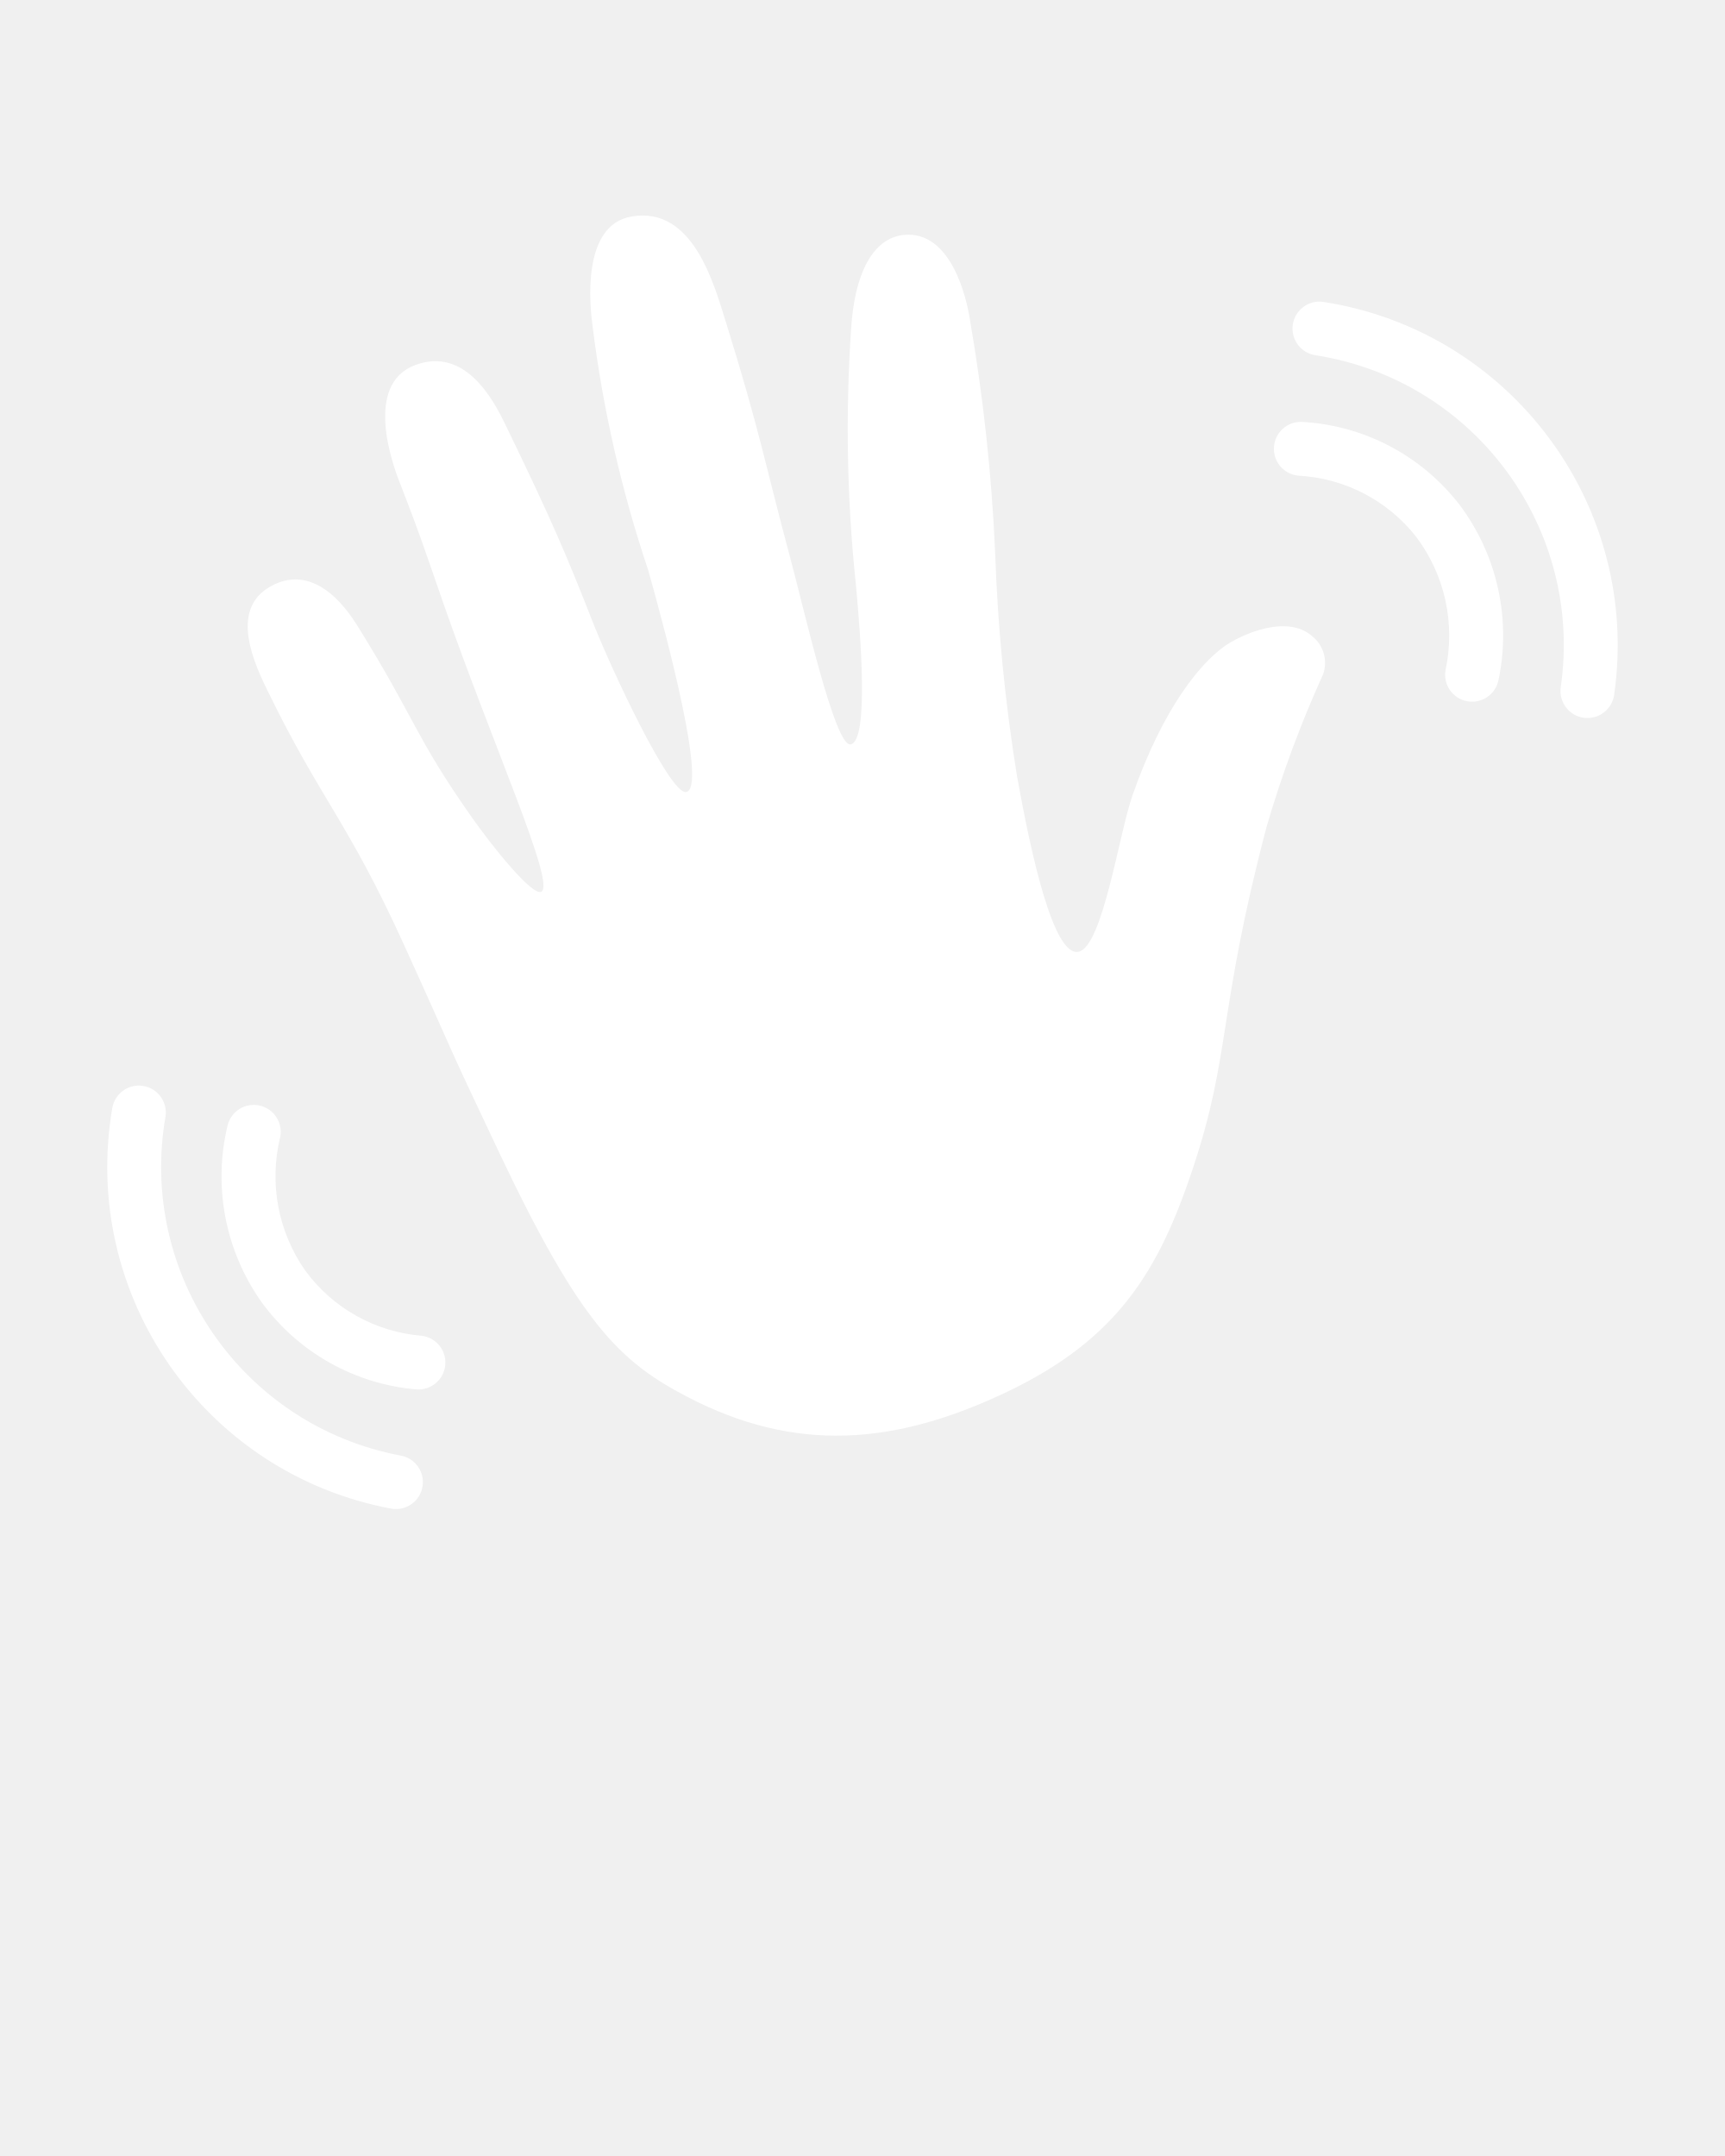
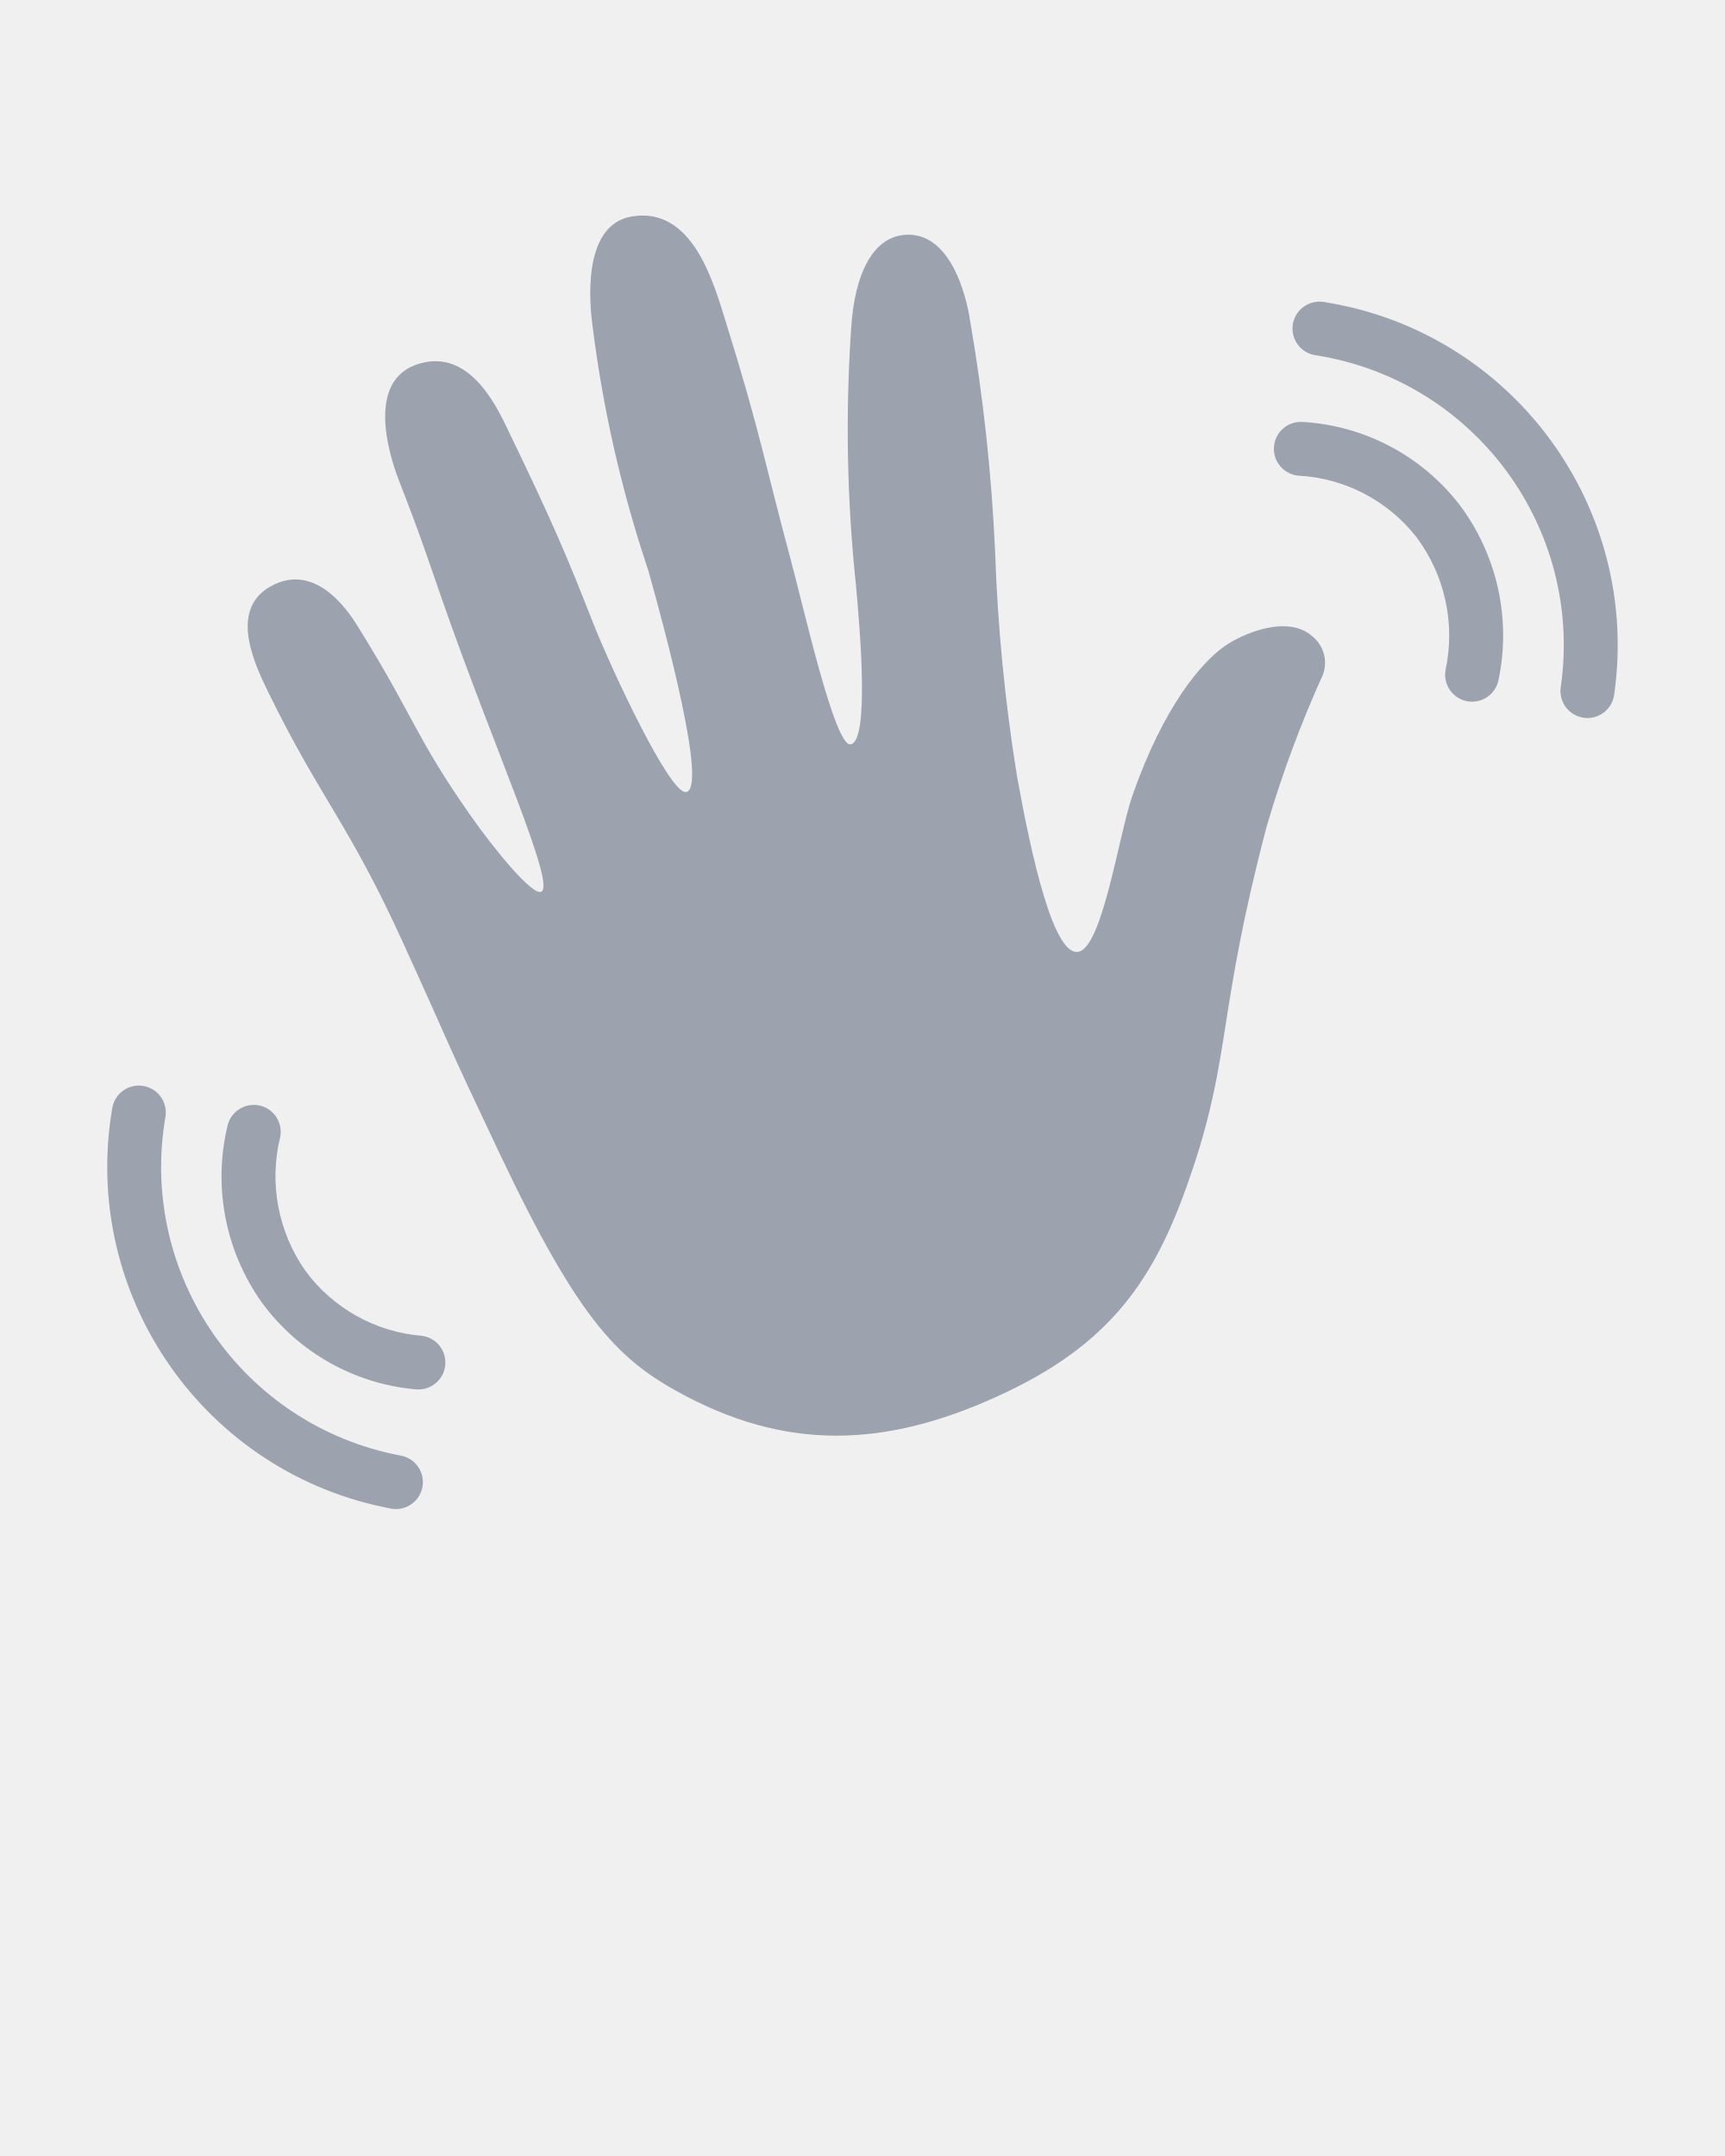
<svg xmlns="http://www.w3.org/2000/svg" viewBox="0 0 64 80" x="0px" y="0px">
  <g data-name="Layer 35">
-     <path d="M57.904,25.514a10.894,10.894,0,0,0-9.085-12.331,1,1,0,0,1,.27-1.982,12.9,12.9,0,0,1,10.8,14.569A1,1,0,0,1,57.904,25.514Z" fill="white" />
-     <path d="M53.63,24.87A6.093,6.093,0,0,0,52.552,19.931a5.961,5.961,0,0,0-4.39-2.282 1.0 1,0,0,1,.143-1.994,7.932,7.932,0,0,1,5.834,3.06,8.064,8.064,0,0,1,1.454,6.535A1.0 1,0,0,1,53.63,24.87Z" fill="white" />
-     <path d="M14.542,55.984A12.907,12.907,0,0,1,4.168,41.103a1.0 1,0,0,1,1.975.312A10.905,10.905,0,0,0,14.868,54.011 1.0 1,0,0,1,14.542,55.984Z" fill="white" />
-     <path d="M15.453,51.555a7.938,7.938,0,0,1-5.742-3.229,8.069,8.069,0,0,1-1.265-6.575 1.0 1,0,0,1,1.951.436,6.101,6.101,0,0,0,.935,4.969,5.965,5.965,0,0,0,4.322,2.41A1,1,0,0,1,15.453,51.555Z" fill="white" />
-     <path d="M35.985,11.859a68.385,68.385,0,0,1,.936,8.634,65.836,65.836,0,0,0,.815,8.329c.518,2.875,1.342,6.651,2.267,6.496.902-.151,1.508-4.357,2.011-5.797,1.169-3.344,2.57-4.935,3.401-5.53.63-.451,2.334-1.215,3.272-.382a1.264,1.264,0,0,1,.402,1.409,42.768,42.768,0,0,0-2.093,5.645c-1.821,6.911-1.315,8.42-2.74,12.696-1.259,3.778-2.769,6.318-6.895,8.287-4.176,1.993-7.866,2.267-11.859.186-2.506-1.307-3.963-2.7-6.968-9.036-2.181-4.599-1.536-3.325-3.569-7.792-2.032-4.466-3.059-5.334-4.992-9.279-.51-1.04-1.502-3.087.062-3.965,1.762-.989,3.024,1.136,3.277,1.543,2.098,3.38,2.079,4.014,4.175,6.999.813,1.158,2.259,2.946,2.593,2.787.555-.264-1.757-5.327-3.661-10.791-.545-1.564-.784-2.329-1.605-4.435-.218-.559-1.349-3.604.601-4.321,1.829-.672,2.868,1.249,3.326,2.194,1.792,3.695,2.307,4.941,3.238,7.313.707,1.8,2.858,6.387,3.464,6.341.823-.063-.719-5.836-1.391-8.226a46.51,46.51,0,0,1-2.067-9.062c-.097-.719-.433-3.749,1.449-4.069,2.28-.387,3.051,2.489,3.508,3.953,1.257,4.03,1.485,5.406,2.355,8.63.538,1.993,1.679,7.108,2.262,7.004.696-.123.358-4.164.199-5.894a55.121,55.121,0,0,1-.178-9.55c.121-1.956.771-3.351,1.967-3.46C35.267,8.559,35.855,11.002,35.985,11.859Z" fill="white" />
+     <path d="M57.904,25.514a10.894,10.894,0,0,0-9.085-12.331,1,1,0,0,1,.27-1.982,12.9,12.9,0,0,1,10.8,14.569A1,1,0,0,1,57.904,25.514Z" fill="#9ca3af" />
+     <path d="M53.63,24.87A6.093,6.093,0,0,0,52.552,19.931a5.961,5.961,0,0,0-4.39-2.282 1.0 1,0,0,1,.143-1.994,7.932,7.932,0,0,1,5.834,3.06,8.064,8.064,0,0,1,1.454,6.535A1.0 1,0,0,1,53.63,24.87Z" fill="#9ca3af" />
+     <path d="M14.542,55.984A12.907,12.907,0,0,1,4.168,41.103a1.0 1,0,0,1,1.975.312A10.905,10.905,0,0,0,14.868,54.011 1.0 1,0,0,1,14.542,55.984Z" fill="#9ca3af" />
+     <path d="M15.453,51.555a7.938,7.938,0,0,1-5.742-3.229,8.069,8.069,0,0,1-1.265-6.575 1.0 1,0,0,1,1.951.436,6.101,6.101,0,0,0,.935,4.969,5.965,5.965,0,0,0,4.322,2.41A1,1,0,0,1,15.453,51.555Z" fill="#9ca3af" />
+     <path d="M35.985,11.859a68.385,68.385,0,0,1,.936,8.634,65.836,65.836,0,0,0,.815,8.329c.518,2.875,1.342,6.651,2.267,6.496.902-.151,1.508-4.357,2.011-5.797,1.169-3.344,2.57-4.935,3.401-5.53.63-.451,2.334-1.215,3.272-.382a1.264,1.264,0,0,1,.402,1.409,42.768,42.768,0,0,0-2.093,5.645c-1.821,6.911-1.315,8.42-2.74,12.696-1.259,3.778-2.769,6.318-6.895,8.287-4.176,1.993-7.866,2.267-11.859.186-2.506-1.307-3.963-2.7-6.968-9.036-2.181-4.599-1.536-3.325-3.569-7.792-2.032-4.466-3.059-5.334-4.992-9.279-.51-1.04-1.502-3.087.062-3.965,1.762-.989,3.024,1.136,3.277,1.543,2.098,3.38,2.079,4.014,4.175,6.999.813,1.158,2.259,2.946,2.593,2.787.555-.264-1.757-5.327-3.661-10.791-.545-1.564-.784-2.329-1.605-4.435-.218-.559-1.349-3.604.601-4.321,1.829-.672,2.868,1.249,3.326,2.194,1.792,3.695,2.307,4.941,3.238,7.313.707,1.8,2.858,6.387,3.464,6.341.823-.063-.719-5.836-1.391-8.226a46.51,46.51,0,0,1-2.067-9.062c-.097-.719-.433-3.749,1.449-4.069,2.28-.387,3.051,2.489,3.508,3.953,1.257,4.03,1.485,5.406,2.355,8.63.538,1.993,1.679,7.108,2.262,7.004.696-.123.358-4.164.199-5.894a55.121,55.121,0,0,1-.178-9.55c.121-1.956.771-3.351,1.967-3.46C35.267,8.559,35.855,11.002,35.985,11.859Z" fill="#9ca3af" />
  </g>
</svg>
